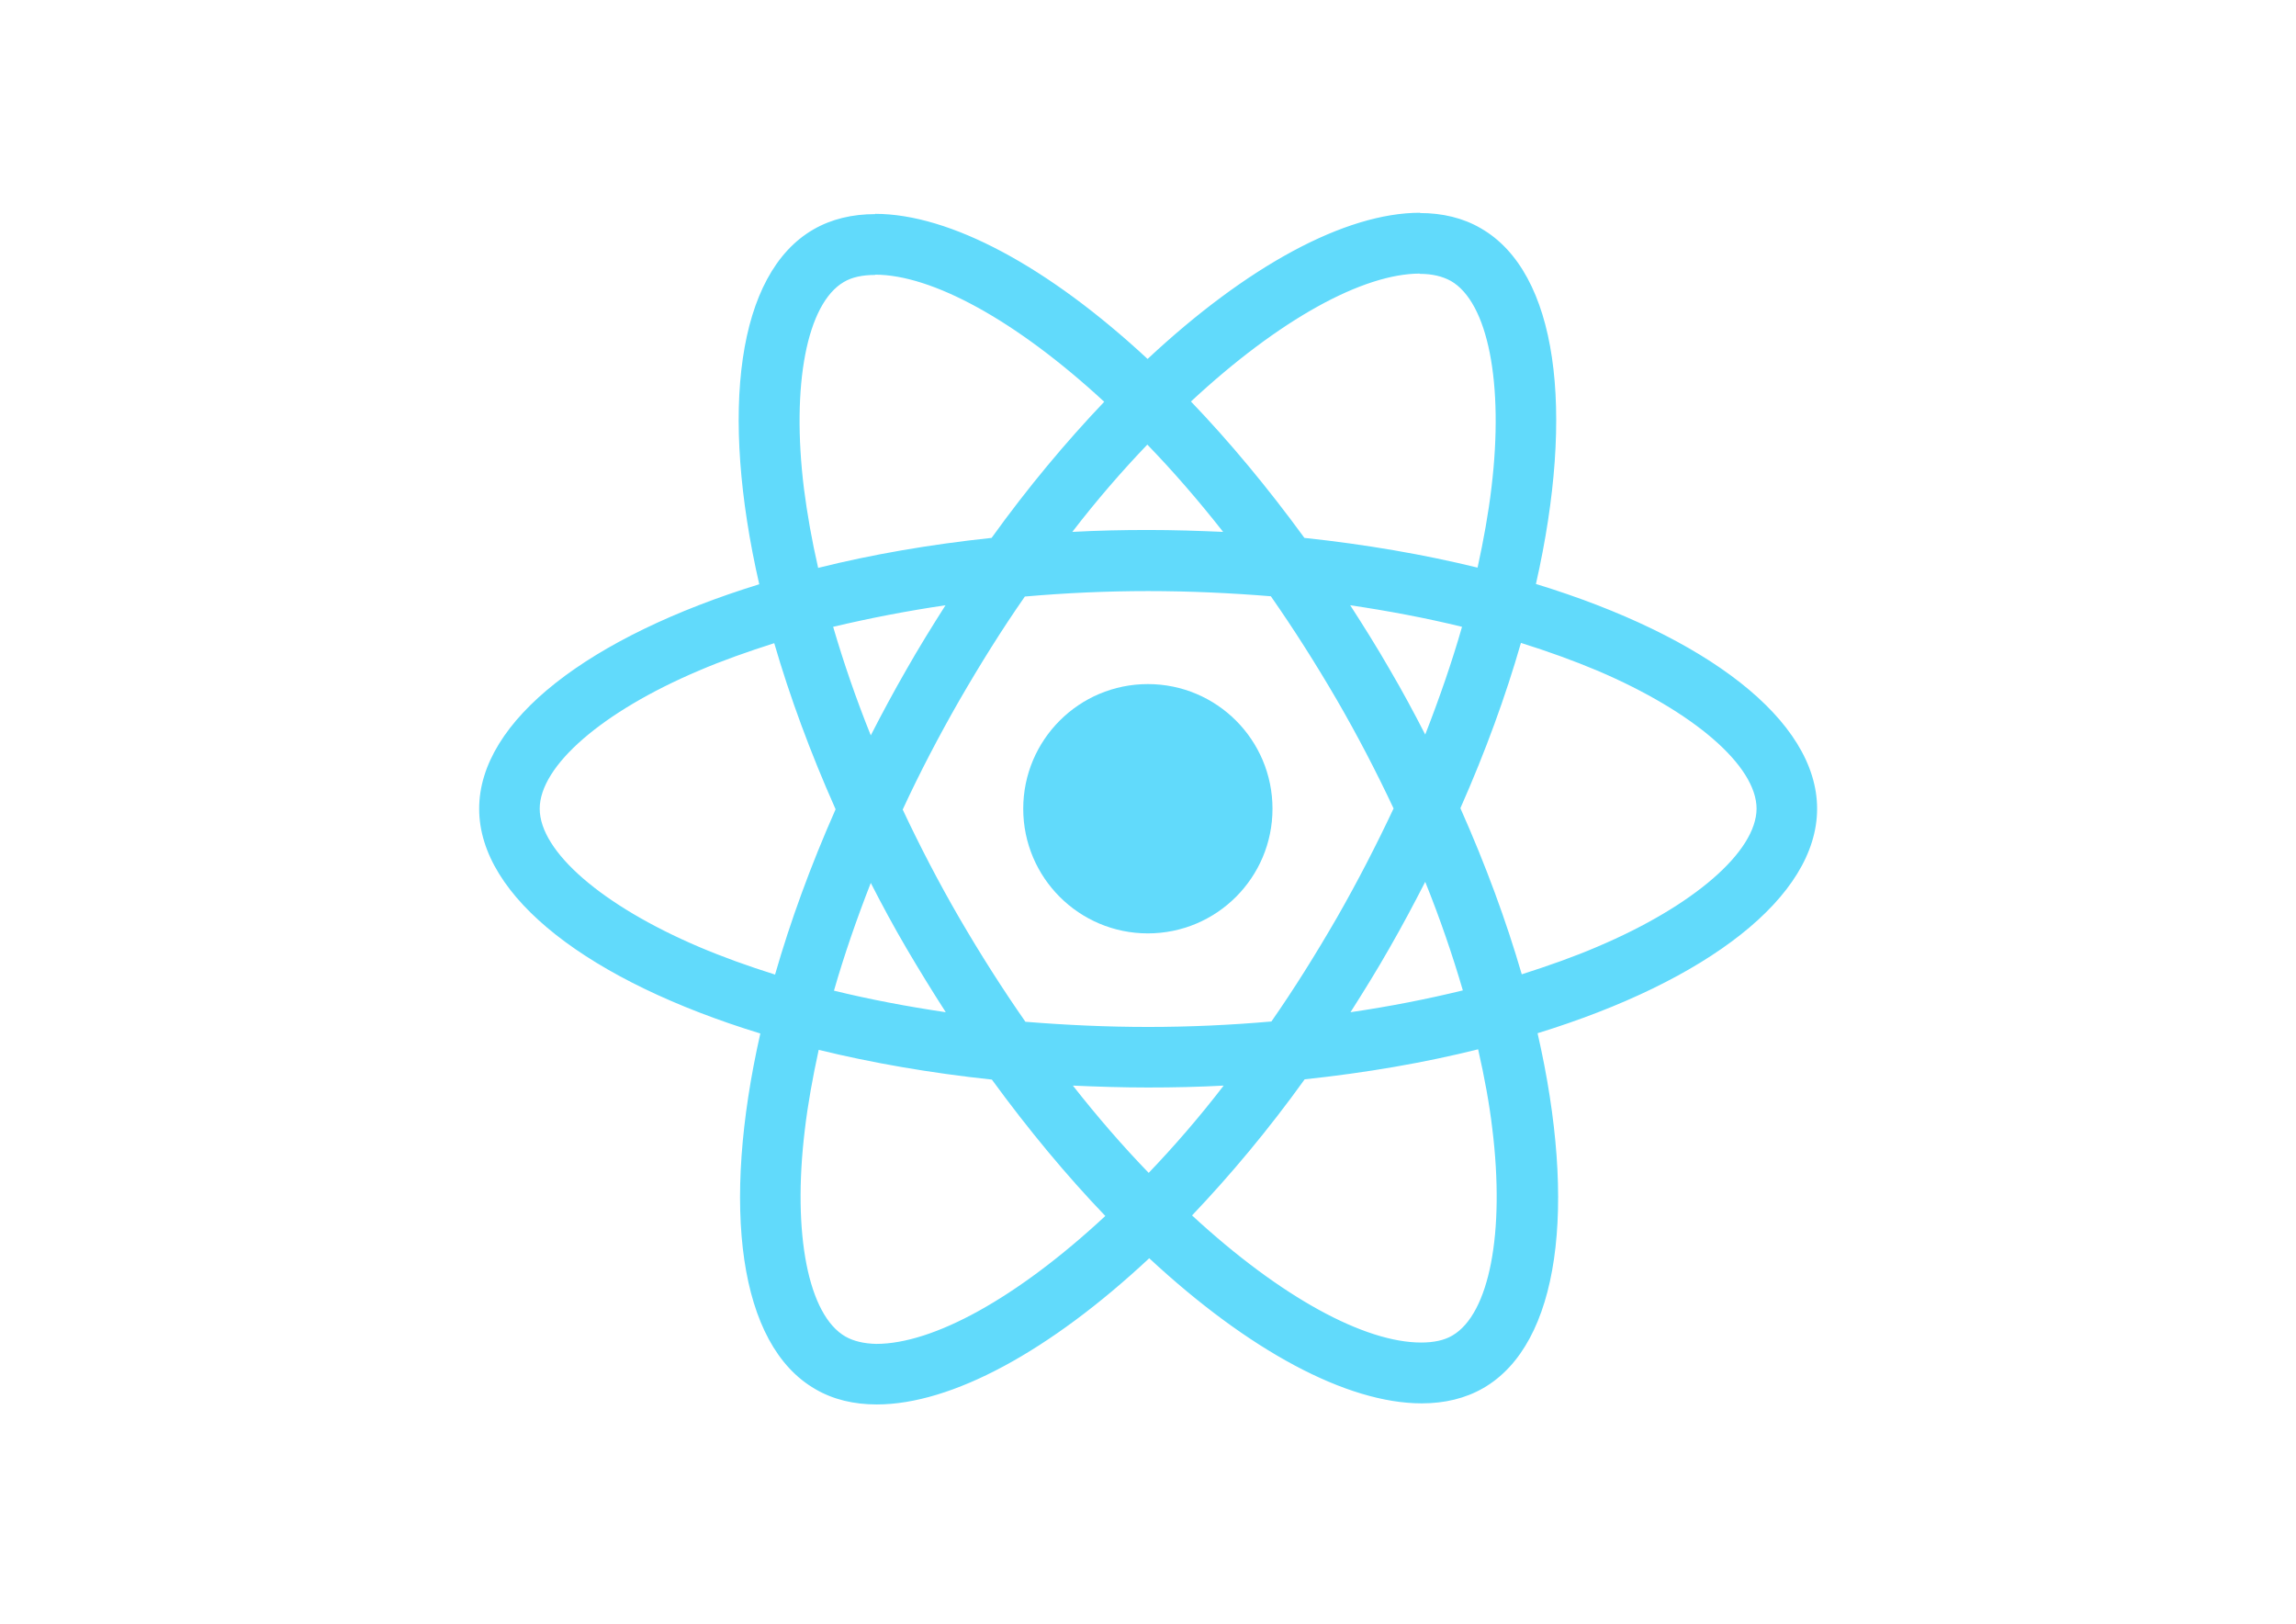
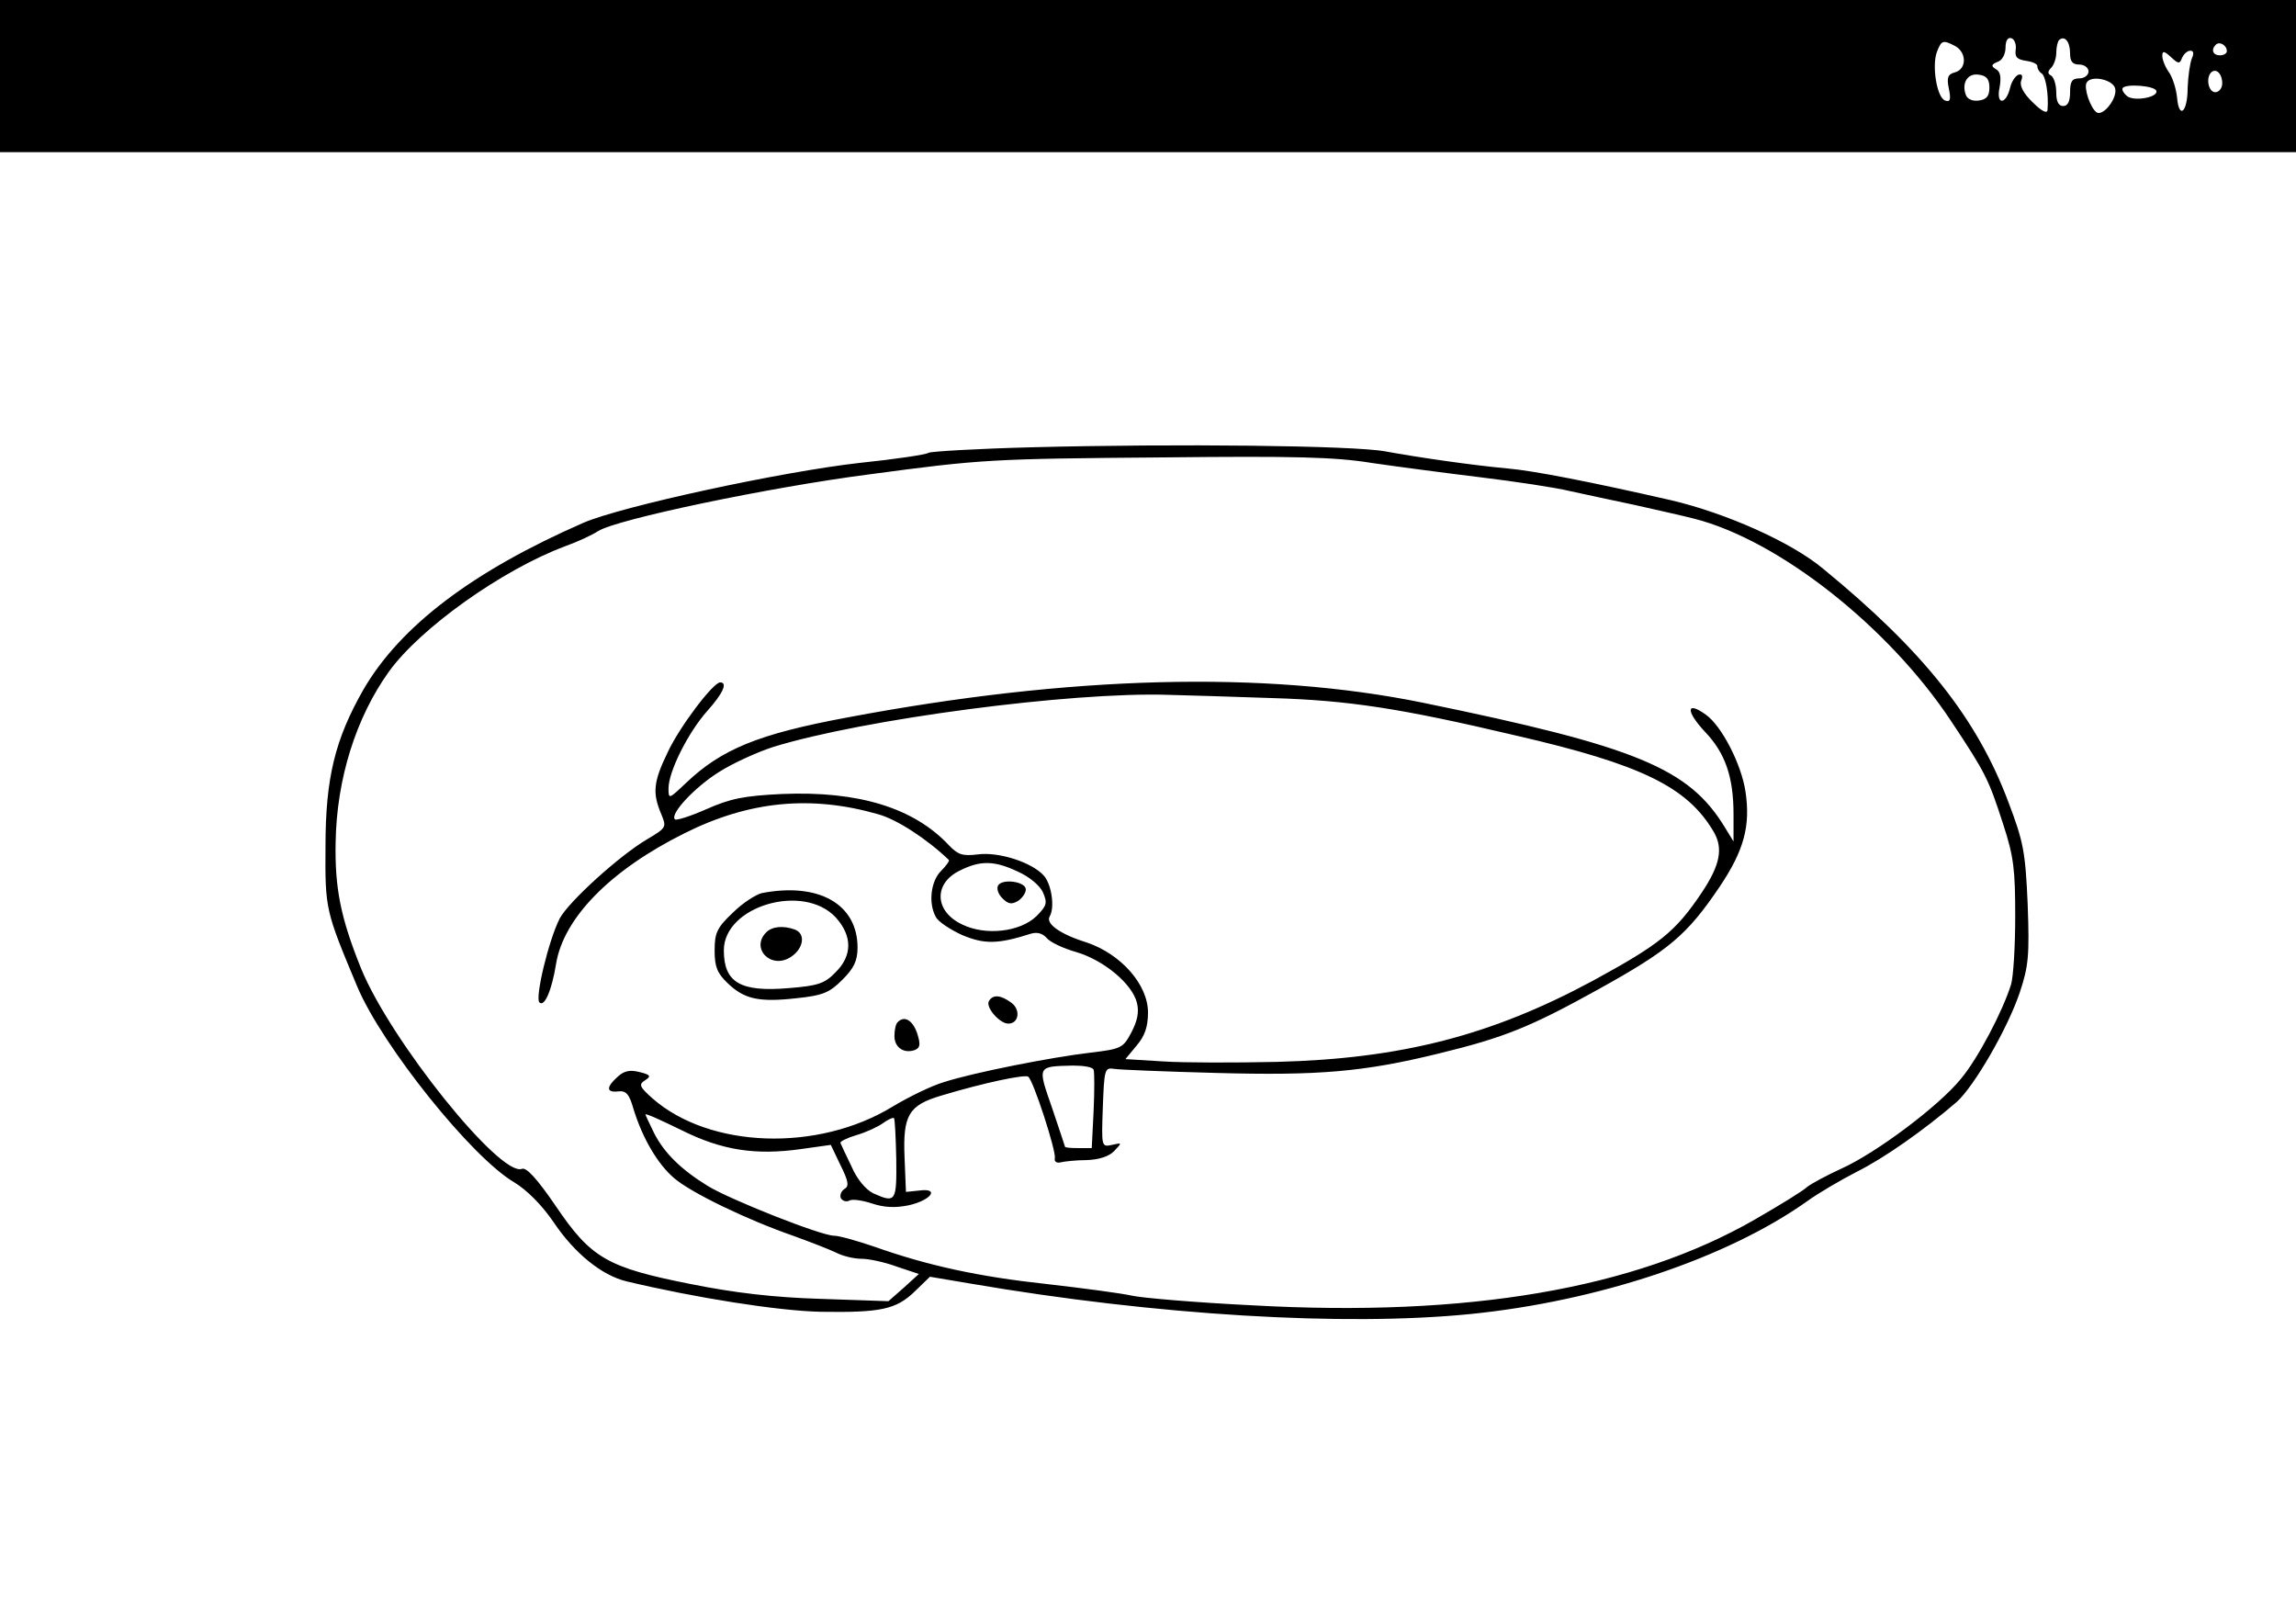
- <svg xmlns="http://www.w3.org/2000/svg" viewBox="0 0 841.9 595.3">
-   <g fill="#61DAFB">
-     <path d="M666.3 296.5c0-32.5-40.7-63.3-103.1-82.4 14.4-63.6 8-114.2-20.2-130.4-6.5-3.8-14.1-5.6-22.4-5.6v22.3c4.6 0 8.3.9 11.4 2.6 13.6 7.8 19.5 37.5 14.9 75.7-1.1 9.4-2.9 19.3-5.1 29.4-19.6-4.8-41-8.5-63.5-10.9-13.5-18.5-27.5-35.3-41.6-50 32.6-30.3 63.2-46.9 84-46.9V78c-27.5 0-63.5 19.6-99.9 53.6-36.4-33.8-72.4-53.2-99.9-53.2v22.3c20.7 0 51.4 16.5 84 46.6-14 14.7-28 31.4-41.3 49.9-22.6 2.4-44 6.1-63.6 11-2.3-10-4-19.7-5.2-29-4.7-38.2 1.1-67.9 14.6-75.8 3-1.8 6.9-2.6 11.5-2.6V78.5c-8.4 0-16 1.8-22.6 5.6-28.1 16.2-34.4 66.7-19.9 130.1-62.2 19.2-102.7 49.9-102.7 82.3 0 32.5 40.7 63.3 103.1 82.4-14.4 63.6-8 114.2 20.2 130.4 6.5 3.8 14.1 5.6 22.5 5.6 27.5 0 63.5-19.6 99.9-53.6 36.4 33.8 72.4 53.2 99.9 53.2 8.4 0 16-1.8 22.6-5.6 28.1-16.2 34.4-66.7 19.9-130.1 62-19.1 102.5-49.9 102.5-82.3zm-130.2-66.7c-3.7 12.9-8.3 26.2-13.5 39.5-4.1-8-8.4-16-13.1-24-4.6-8-9.5-15.8-14.4-23.4 14.2 2.1 27.9 4.7 41 7.9zm-45.8 106.5c-7.8 13.5-15.8 26.3-24.1 38.2-14.9 1.3-30 2-45.2 2-15.1 0-30.2-.7-45-1.9-8.3-11.9-16.4-24.6-24.2-38-7.6-13.1-14.5-26.4-20.8-39.8 6.2-13.4 13.2-26.8 20.7-39.9 7.8-13.5 15.8-26.3 24.1-38.2 14.9-1.3 30-2 45.2-2 15.1 0 30.2.7 45 1.9 8.3 11.9 16.4 24.6 24.2 38 7.6 13.1 14.5 26.4 20.8 39.8-6.3 13.4-13.2 26.8-20.7 39.9zm32.3-13c5.4 13.4 10 26.8 13.8 39.8-13.1 3.2-26.9 5.9-41.2 8 4.9-7.7 9.8-15.6 14.4-23.7 4.6-8 8.9-16.1 13-24.1zM421.2 430c-9.3-9.6-18.6-20.3-27.8-32 9 .4 18.2.7 27.5.7 9.4 0 18.7-.2 27.8-.7-9 11.7-18.3 22.4-27.5 32zm-74.4-58.9c-14.2-2.1-27.9-4.7-41-7.9 3.7-12.9 8.3-26.2 13.5-39.5 4.1 8 8.4 16 13.1 24 4.7 8 9.5 15.8 14.4 23.4zM420.7 163c9.3 9.6 18.6 20.3 27.8 32-9-.4-18.2-.7-27.5-.7-9.4 0-18.7.2-27.8.7 9-11.7 18.3-22.4 27.5-32zm-74 58.9c-4.9 7.7-9.8 15.6-14.4 23.7-4.6 8-8.9 16-13 24-5.4-13.4-10-26.8-13.8-39.8 13.1-3.1 26.9-5.8 41.2-7.9zm-90.5 125.2c-35.4-15.1-58.3-34.9-58.3-50.6 0-15.7 22.9-35.6 58.3-50.6 8.6-3.7 18-7 27.7-10.1 5.7 19.6 13.2 40 22.5 60.9-9.2 20.8-16.6 41.1-22.2 60.6-9.9-3.1-19.3-6.5-28-10.2zM310 490c-13.6-7.8-19.5-37.5-14.9-75.7 1.1-9.4 2.9-19.3 5.1-29.4 19.6 4.8 41 8.5 63.5 10.9 13.5 18.5 27.5 35.3 41.6 50-32.6 30.3-63.2 46.9-84 46.9-4.5-.1-8.3-1-11.3-2.7zm237.2-76.2c4.7 38.2-1.1 67.9-14.6 75.8-3 1.8-6.9 2.6-11.5 2.6-20.7 0-51.4-16.5-84-46.6 14-14.7 28-31.4 41.3-49.9 22.6-2.4 44-6.1 63.6-11 2.3 10.1 4.1 19.8 5.2 29.1zm38.5-66.7c-8.6 3.7-18 7-27.7 10.1-5.7-19.6-13.2-40-22.5-60.9 9.2-20.8 16.6-41.1 22.2-60.6 9.9 3.1 19.3 6.5 28.1 10.2 35.4 15.1 58.3 34.9 58.3 50.6-.1 15.7-23 35.6-58.4 50.6zM320.8 78.4z" />
-     <circle cx="420.9" cy="296.5" r="45.7" />
-     <path d="M520.5 78.1z" />
+ <svg xmlns="http://www.w3.org/2000/svg" version="1.0" width="498pt" height="347pt" viewBox="0 0 498 347" preserveAspectRatio="xMidYMid meet">
+   <g transform="translate(0,347) scale(0.1,-0.1)" fill="#000000" stroke="none">
+     <path d="M0 3305 l0 -165 2490 0 2490 0 0 165 0 165 -2490 0 -2490 0 0 -165z m4372 57 c-2 -16 3 -21 23 -24 14 -2 25 -7 24 -12 0 -5 4 -12 9 -15 9 -5 16 -46 13 -80 -1 -8 -13 -2 -32 17 -21 20 -29 37 -25 47 4 11 2 15 -6 13 -7 -3 -15 -15 -18 -28 -9 -38 -31 -38 -23 0 4 22 2 35 -8 40 -11 7 -10 10 4 16 10 3 17 17 17 31 0 15 5 23 13 20 6 -2 11 -13 9 -25z m118 -8 c0 -17 5 -24 20 -24 11 0 20 -7 20 -15 0 -8 -9 -15 -20 -15 -16 0 -20 -7 -20 -30 0 -20 -5 -30 -15 -30 -10 0 -15 10 -15 29 0 17 -5 33 -11 37 -8 4 -8 9 0 17 6 6 11 21 11 32 0 12 3 25 6 28 12 11 24 -3 24 -29z m-249 16 c25 -14 25 -50 -1 -57 -15 -4 -18 -11 -13 -35 5 -24 3 -30 -8 -26 -18 6 -29 75 -18 105 10 26 13 27 40 13z m589 -11 c0 -5 -7 -9 -15 -9 -15 0 -20 12 -9 23 8 8 24 -1 24 -14z m-97 -14 c4 8 11 15 18 15 7 0 8 -6 3 -17 -4 -10 -8 -38 -9 -63 0 -54 -19 -70 -23 -21 -2 19 -10 44 -18 55 -8 11 -14 27 -14 35 0 11 4 11 19 -3 16 -15 19 -15 24 -1z m87 -56 c0 -10 -7 -19 -15 -19 -15 0 -21 31 -9 43 11 10 24 -3 24 -24z m-505 -9 c0 -18 -6 -26 -23 -28 -13 -2 -25 3 -28 12 -10 26 4 48 28 44 17 -2 23 -10 23 -28z m273 -3 c4 -21 -26 -59 -40 -51 -14 9 -29 54 -22 65 10 17 59 6 62 -14z m89 -4 c5 -14 -49 -24 -64 -11 -7 6 -11 13 -9 17 7 10 70 5 73 -6z" />
+     <path d="M2240 2500 c-119 -3 -220 -9 -226 -12 -5 -4 -73 -14 -150 -22 -169 -19 -516 -94 -599 -130 -240 -105 -397 -224 -477 -362 -61 -107 -82 -191 -82 -339 -1 -138 0 -140 69 -305 54 -128 248 -370 340 -424 28 -17 60 -49 86 -87 45 -67 104 -115 158 -128 151 -36 329 -64 421 -66 131 -2 164 5 205 45 l32 31 89 -15 c403 -69 810 -93 1082 -66 280 28 559 122 732 245 25 18 73 46 108 64 58 29 144 89 216 151 38 34 111 160 137 238 19 57 21 80 17 191 -5 114 -9 135 -42 222 -68 181 -184 327 -401 505 -69 58 -211 121 -330 149 -175 40 -298 64 -355 69 -77 7 -194 24 -265 37 -70 13 -455 17 -765 9z m735 -34 c55 -8 161 -22 235 -31 74 -9 162 -22 195 -30 33 -7 96 -21 140 -30 44 -10 103 -23 130 -30 184 -47 422 -235 557 -439 75 -113 81 -125 113 -224 23 -70 26 -99 26 -200 0 -64 -4 -130 -9 -147 -18 -58 -72 -161 -109 -205 -48 -59 -183 -160 -258 -194 -33 -15 -66 -33 -75 -40 -8 -8 -60 -40 -114 -71 -261 -150 -622 -212 -1089 -186 -122 6 -240 16 -262 21 -22 5 -104 16 -183 25 -149 16 -259 40 -375 81 -38 13 -77 24 -88 24 -28 0 -225 78 -274 108 -57 35 -94 71 -116 114 -10 21 -19 39 -19 41 0 3 35 -13 78 -34 88 -44 161 -55 260 -41 l64 9 21 -44 c18 -36 19 -46 8 -52 -7 -5 -10 -14 -7 -20 4 -6 12 -8 18 -5 5 4 28 1 49 -6 27 -9 51 -10 80 -4 49 11 68 38 23 32 l-29 -3 -3 74 c-4 93 9 114 80 135 93 28 180 46 188 41 11 -7 61 -161 58 -177 -2 -7 4 -11 12 -9 8 2 34 5 57 5 27 1 49 8 60 20 17 18 17 18 -5 13 -23 -5 -23 -4 -20 81 3 81 4 87 23 84 11 -2 111 -6 223 -9 221 -6 319 2 482 42 144 35 200 58 348 140 153 85 191 117 262 222 53 79 67 132 56 206 -9 60 -52 143 -86 167 -43 31 -44 8 -2 -37 44 -46 62 -98 62 -179 l0 -59 -19 31 c-78 128 -192 175 -655 270 -343 70 -765 59 -1248 -32 -194 -36 -273 -69 -350 -142 -37 -35 -38 -36 -38 -12 0 37 43 122 84 168 34 38 45 62 28 62 -15 0 -88 -96 -114 -152 -31 -64 -33 -88 -14 -133 12 -29 12 -30 -30 -55 -60 -35 -171 -136 -190 -172 -24 -47 -54 -172 -44 -182 11 -11 27 27 36 83 16 100 118 204 279 284 140 70 274 83 420 41 40 -11 105 -53 153 -99 2 -2 -6 -13 -17 -24 -22 -22 -28 -70 -11 -100 5 -10 31 -27 57 -39 48 -20 77 -20 149 3 13 4 25 1 34 -9 7 -9 36 -23 65 -31 60 -18 121 -69 131 -110 5 -20 1 -39 -12 -64 -18 -34 -22 -36 -89 -44 -85 -10 -253 -43 -318 -64 -27 -8 -76 -32 -111 -53 -162 -99 -397 -91 -521 18 -28 25 -30 30 -16 39 14 9 12 12 -12 18 -20 5 -33 3 -47 -10 -26 -23 -25 -35 1 -32 17 2 24 -6 33 -38 20 -65 53 -120 88 -150 37 -32 160 -91 258 -125 36 -13 77 -29 92 -36 15 -8 40 -14 56 -14 16 0 50 -7 77 -17 l48 -16 -33 -30 -33 -29 -146 5 c-102 3 -187 13 -282 32 -182 36 -217 56 -294 170 -39 57 -63 84 -73 80 -47 -18 -285 278 -349 435 -44 109 -57 174 -55 273 2 137 44 271 116 371 68 94 245 220 381 271 28 10 60 25 72 33 41 26 371 95 587 123 246 33 266 34 641 37 281 3 370 1 450 -12z m-215 -510 c165 -5 277 -22 527 -81 274 -63 373 -112 430 -209 21 -36 14 -72 -26 -132 -57 -85 -91 -112 -236 -191 -221 -119 -416 -169 -685 -176 -91 -2 -202 -2 -247 1 l-82 5 24 29 c18 21 25 41 25 72 0 61 -59 127 -133 152 -58 18 -90 41 -80 57 11 19 4 69 -13 88 -26 29 -98 52 -143 46 -33 -4 -43 -1 -63 20 -76 81 -196 118 -362 111 -83 -4 -112 -10 -164 -33 -34 -15 -65 -25 -68 -22 -12 11 43 70 96 103 30 19 83 43 117 54 194 60 646 120 858 113 39 -1 140 -4 225 -7z m-553 -376 c25 -11 48 -30 55 -45 10 -23 9 -29 -14 -52 -35 -34 -110 -43 -161 -18 -60 28 -63 89 -5 117 44 22 74 22 125 -2z m165 -430 c2 -5 2 -46 0 -90 l-4 -80 -29 0 c-16 0 -29 1 -29 3 0 1 -13 39 -28 84 -32 92 -33 90 45 92 23 0 43 -3 45 -9z m-428 -194 c1 -92 -1 -96 -50 -74 -16 8 -35 30 -47 58 -12 25 -23 48 -24 51 -2 3 14 11 34 17 21 6 47 18 58 26 11 8 22 13 24 11 2 -2 4 -42 5 -89z" />
+     <path d="M1652 1533 c-12 -3 -41 -21 -62 -42 -35 -33 -40 -44 -40 -83 0 -35 6 -49 28 -70 36 -35 68 -42 149 -33 58 6 72 12 100 40 25 25 33 41 33 70 0 94 -84 142 -208 118z m161 -53 c36 -40 36 -83 -1 -119 -23 -24 -38 -29 -101 -34 -105 -9 -141 12 -141 82 0 96 173 147 243 71z" />
+     <path d="M1662 1448 c-35 -35 11 -82 54 -53 27 18 32 50 8 59 -25 9 -49 7 -62 -6z" />
+     <path d="M2145 1299 c-8 -13 23 -49 42 -49 23 0 27 30 7 45 -23 17 -40 19 -49 4z" />
+     <path d="M1947 1253 c-4 -3 -7 -17 -7 -30 0 -25 21 -39 45 -30 11 5 12 12 4 37 -10 28 -28 38 -42 23z" />
+     <path d="M2165 1550 c-4 -7 0 -19 9 -28 13 -13 20 -14 34 -6 9 6 17 17 17 25 0 17 -50 24 -60 9z" />
  </g>
</svg>
